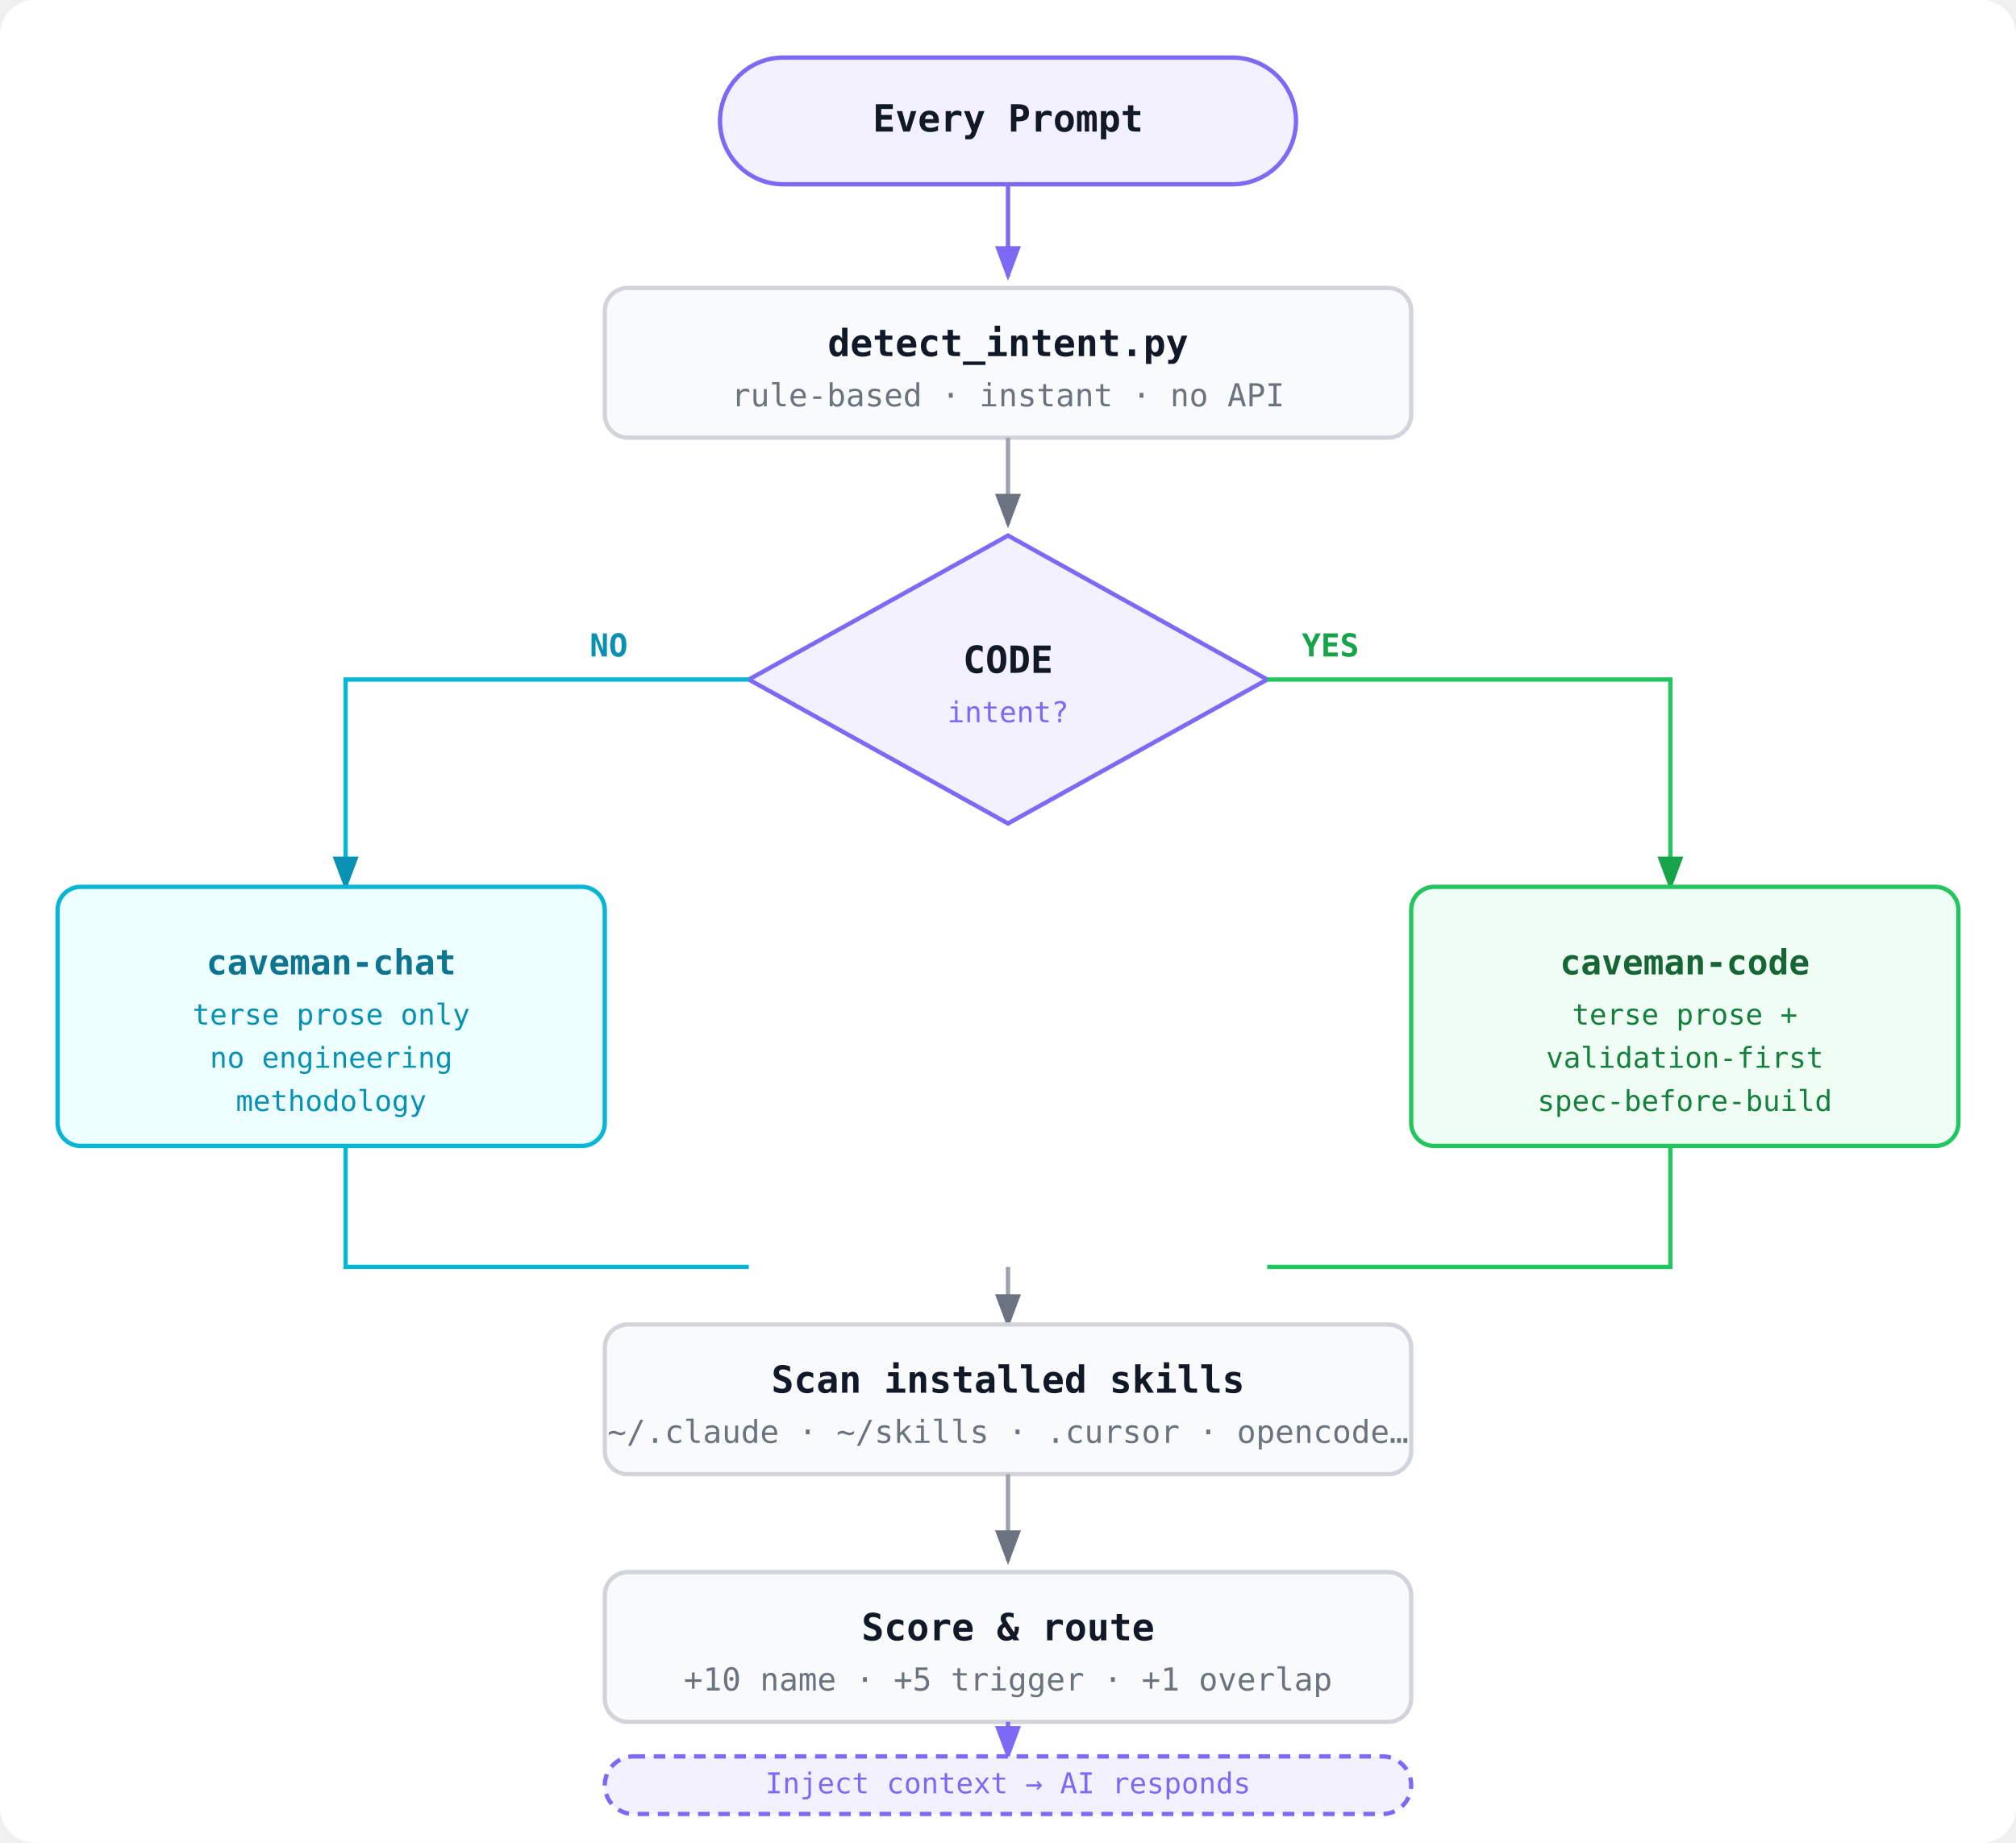
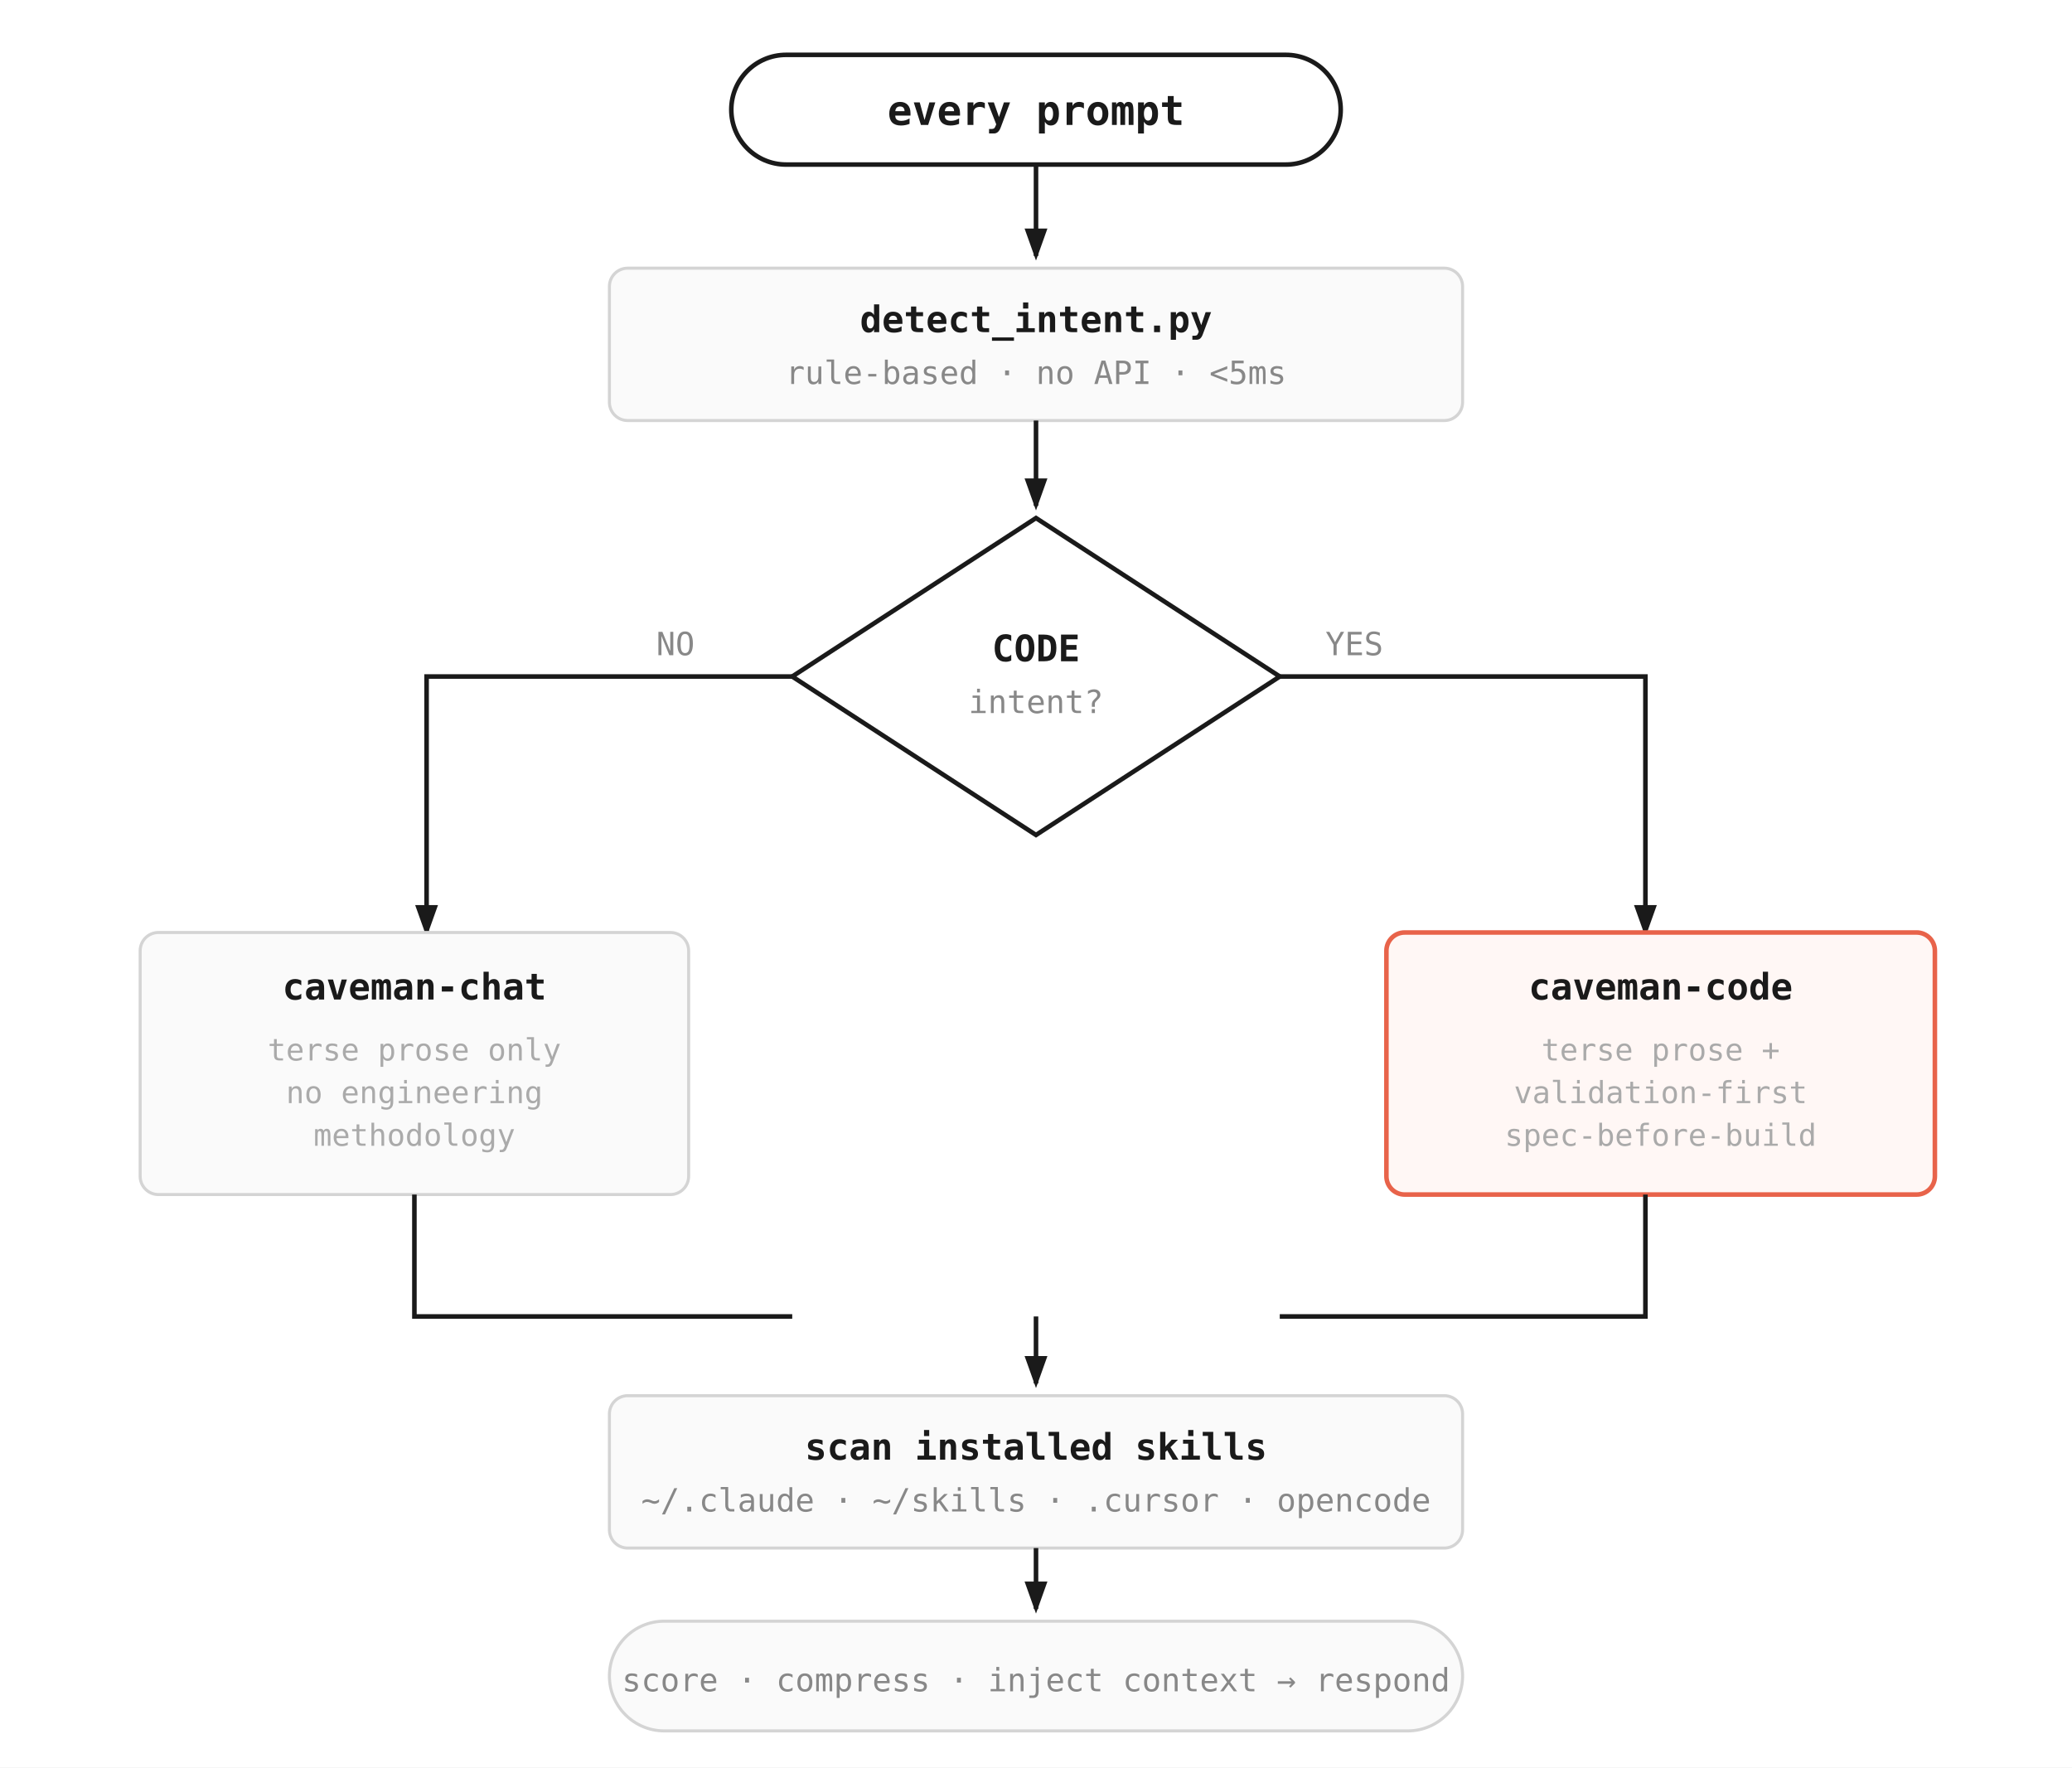
- <svg xmlns="http://www.w3.org/2000/svg" viewBox="0 0 700 640" font-family="'JetBrains Mono', 'Cascadia Code', 'Fira Mono', monospace">
+ <svg xmlns="http://www.w3.org/2000/svg" viewBox="0 0 680 580">
  <defs>
-     <marker id="arr" markerWidth="8" markerHeight="6" refX="7" refY="3" orient="auto">
-       <polygon points="0 0, 8 3, 0 6" fill="#6b7280" />
+     <marker id="a" markerWidth="7" markerHeight="5" refX="6" refY="2.5" orient="auto">
+       <path d="M0,0 L7,2.5 L0,5 Z" fill="#1a1a1a" />
    </marker>
-     <marker id="arr-g" markerWidth="8" markerHeight="6" refX="7" refY="3" orient="auto">
-       <polygon points="0 0, 8 3, 0 6" fill="#16a34a" />
-     </marker>
-     <marker id="arr-c" markerWidth="8" markerHeight="6" refX="7" refY="3" orient="auto">
-       <polygon points="0 0, 8 3, 0 6" fill="#0891b2" />
-     </marker>
-     <marker id="arr-p" markerWidth="8" markerHeight="6" refX="7" refY="3" orient="auto">
-       <polygon points="0 0, 8 3, 0 6" fill="#7c6af7" />
+     <marker id="b" markerWidth="7" markerHeight="5" refX="6" refY="2.5" orient="auto">
+       <path d="M0,0 L7,2.5 L0,5 Z" fill="#888" />
    </marker>
    <style>
-       .box-start { fill: #f3f0ff; stroke: #7c6af7; stroke-width: 1.5; }
-       .box-proc  { fill: #f9fafb; stroke: #d1d5db; stroke-width: 1.5; }
-       .box-code  { fill: #f0fdf4; stroke: #22c55e; stroke-width: 1.5; }
-       .box-chat  { fill: #ecfeff; stroke: #06b6d4; stroke-width: 1.5; }
-       .box-end   { fill: #f3f0ff; stroke: #7c6af7; stroke-width: 1.5; stroke-dasharray: 4 3; }
-       .diamond   { fill: #f3f0ff; stroke: #7c6af7; stroke-width: 1.5; }
-       .t-main    { font-size: 13px; fill: #111827; font-weight: 600; text-anchor: middle; dominant-baseline: middle; }
-       .t-sub     { font-size: 11px; fill: #6b7280; text-anchor: middle; dominant-baseline: middle; }
-       .t-badge   { font-size: 10px; fill: #7c6af7; text-anchor: middle; dominant-baseline: middle; }
-       .t-yes     { font-size: 11px; fill: #16a34a; font-weight: 600; }
-       .t-no      { font-size: 11px; fill: #0891b2; font-weight: 600; }
-       .t-code    { font-size: 12px; fill: #166534; font-weight: 600; text-anchor: middle; dominant-baseline: middle; }
-       .t-code-s  { font-size: 10px; fill: #15803d; text-anchor: middle; dominant-baseline: middle; }
-       .t-chat    { font-size: 12px; fill: #0e7490; font-weight: 600; text-anchor: middle; dominant-baseline: middle; }
-       .t-chat-s  { font-size: 10px; fill: #0891b2; text-anchor: middle; dominant-baseline: middle; }
-       .line      { stroke: #9ca3af; stroke-width: 1.5; fill: none; }
-       .line-g    { stroke: #22c55e; stroke-width: 1.5; fill: none; }
-       .line-c    { stroke: #06b6d4; stroke-width: 1.5; fill: none; }
-       .line-p    { stroke: #7c6af7; stroke-width: 1.5; fill: none; }
+       text { font-family: 'JetBrains Mono', 'Cascadia Code', ui-monospace, monospace; }
+       .label-sm { font-size: 10.5px; fill: #888; }
+       .label-md { font-size: 12px; fill: #1a1a1a; font-weight: 600; }
+       .label-lg { font-size: 13.5px; fill: #1a1a1a; font-weight: 600; }
+       .note { font-size: 10px; fill: #aaa; }
+       .pill { fill: #fff; stroke: #1a1a1a; stroke-width: 1.5; }
+       .box  { fill: #fafafa; stroke: #d4d4d4; stroke-width: 1; }
+       .dm   { fill: #fff; stroke: #1a1a1a; stroke-width: 1.5; }
+       .accent-box { fill: #fff7f5; stroke: #e8634a; stroke-width: 1.5; }
+       .line  { stroke: #1a1a1a; stroke-width: 1.5; fill: none; }
+       .line-dim { stroke: #bbb; stroke-width: 1; fill: none; stroke-dasharray: 4 3; }
    </style>
  </defs>
-   <rect width="700" height="640" fill="white" rx="12" />
-   <rect x="250" y="20" width="200" height="44" rx="22" class="box-start" />
-   <text x="350" y="42" class="t-main" fill="#4a3db5">Every Prompt</text>
-   <line x1="350" y1="64" x2="350" y2="96" class="line-p" marker-end="url(#arr-p)" />
-   <rect x="210" y="100" width="280" height="52" rx="8" class="box-proc" />
-   <text x="350" y="120" class="t-main">detect_intent.py</text>
-   <text x="350" y="138" class="t-sub">rule-based · instant · no API</text>
-   <line x1="350" y1="152" x2="350" y2="182" class="line" marker-end="url(#arr)" />
-   <polygon points="350,186 440,236 350,286 260,236" class="diamond" />
-   <text x="350" y="230" class="t-main" fill="#4a3db5">CODE</text>
-   <text x="350" y="248" class="t-badge">intent?</text>
-   <text x="452" y="228" class="t-yes">YES</text>
-   <path d="M440,236 L580,236 L580,308" class="line-g" marker-end="url(#arr-g)" />
-   <text x="218" y="228" class="t-no" text-anchor="end">NO</text>
-   <path d="M260,236 L120,236 L120,308" class="line-c" marker-end="url(#arr-c)" />
-   <rect x="490" y="308" width="190" height="90" rx="8" class="box-code" />
-   <text x="585" y="335" class="t-code">caveman-code</text>
-   <text x="585" y="353" class="t-code-s">terse prose +</text>
-   <text x="585" y="368" class="t-code-s">validation-first</text>
-   <text x="585" y="383" class="t-code-s">spec-before-build</text>
-   <rect x="20" y="308" width="190" height="90" rx="8" class="box-chat" />
-   <text x="115" y="335" class="t-chat">caveman-chat</text>
-   <text x="115" y="353" class="t-chat-s">terse prose only</text>
-   <text x="115" y="368" class="t-chat-s">no engineering</text>
-   <text x="115" y="383" class="t-chat-s">methodology</text>
-   <path d="M580,398 L580,440 L440,440" class="line-g" />
-   <path d="M120,398 L120,440 L260,440" class="line-c" />
-   <line x1="350" y1="440" x2="350" y2="460" class="line" marker-end="url(#arr)" />
-   <rect x="210" y="460" width="280" height="52" rx="8" class="box-proc" />
-   <text x="350" y="480" class="t-main">Scan installed skills</text>
-   <text x="350" y="498" class="t-sub">~/.claude · ~/skills · .cursor · opencode…</text>
-   <line x1="350" y1="512" x2="350" y2="542" class="line" marker-end="url(#arr)" />
-   <rect x="210" y="546" width="280" height="52" rx="8" class="box-proc" />
-   <text x="350" y="566" class="t-main">Score &amp; route</text>
-   <text x="350" y="584" class="t-sub">+10 name · +5 trigger · +1 overlap</text>
-   <line x1="350" y1="598" x2="350" y2="610" class="line-p" marker-end="url(#arr-p)" />
-   <rect x="210" y="610" width="280" height="20" rx="10" class="box-end" />
-   <text x="350" y="620" class="t-badge">Inject context → AI responds</text>
+   <rect width="680" height="580" fill="#fff" />
+   <rect x="240" y="18" width="200" height="36" rx="18" class="pill" />
+   <text x="340" y="41" text-anchor="middle" class="label-lg">every prompt</text>
+   <line x1="340" y1="54" x2="340" y2="84" class="line" marker-end="url(#a)" />
+   <rect x="200" y="88" width="280" height="50" rx="6" class="box" />
+   <text x="340" y="109" text-anchor="middle" class="label-md">detect_intent.py</text>
+   <text x="340" y="126" text-anchor="middle" class="label-sm">rule-based · no API · &lt;5ms</text>
+   <line x1="340" y1="138" x2="340" y2="166" class="line" marker-end="url(#a)" />
+   <polygon points="340,170 420,222 340,274 260,222" class="dm" />
+   <text x="340" y="217" text-anchor="middle" class="label-md">CODE</text>
+   <text x="340" y="234" text-anchor="middle" class="label-sm">intent?</text>
+   <text x="435" y="215" class="label-sm" fill="#1a1a1a">YES</text>
+   <path d="M420,222 L540,222 L540,306" class="line" marker-end="url(#a)" />
+   <text x="228" y="215" class="label-sm" fill="#1a1a1a" text-anchor="end">NO</text>
+   <path d="M260,222 L140,222 L140,306" class="line" marker-end="url(#a)" />
+   <rect x="455" y="306" width="180" height="86" rx="6" class="accent-box" />
+   <text x="545" y="328" text-anchor="middle" class="label-md" fill="#c0441e">caveman-code</text>
+   <text x="545" y="348" text-anchor="middle" class="note" fill="#e8634a">terse prose +</text>
+   <text x="545" y="362" text-anchor="middle" class="note" fill="#e8634a">validation-first</text>
+   <text x="545" y="376" text-anchor="middle" class="note" fill="#e8634a">spec-before-build</text>
+   <rect x="46" y="306" width="180" height="86" rx="6" class="box" />
+   <text x="136" y="328" text-anchor="middle" class="label-md">caveman-chat</text>
+   <text x="136" y="348" text-anchor="middle" class="note">terse prose only</text>
+   <text x="136" y="362" text-anchor="middle" class="note">no engineering</text>
+   <text x="136" y="376" text-anchor="middle" class="note">methodology</text>
+   <path d="M540,392 L540,432 L420,432" class="line" />
+   <path d="M136,392 L136,432 L260,432" class="line" />
+   <line x1="340" y1="432" x2="340" y2="454" class="line" marker-end="url(#a)" />
+   <rect x="200" y="458" width="280" height="50" rx="6" class="box" />
+   <text x="340" y="479" text-anchor="middle" class="label-md">scan installed skills</text>
+   <text x="340" y="496" text-anchor="middle" class="label-sm">~/.claude · ~/skills · .cursor · opencode</text>
+   <line x1="340" y1="508" x2="340" y2="528" class="line" marker-end="url(#a)" />
+   <rect x="200" y="532" width="280" height="36" rx="18" class="box" />
+   <text x="340" y="555" text-anchor="middle" class="label-sm">score · compress · inject context → respond</text>
</svg>
